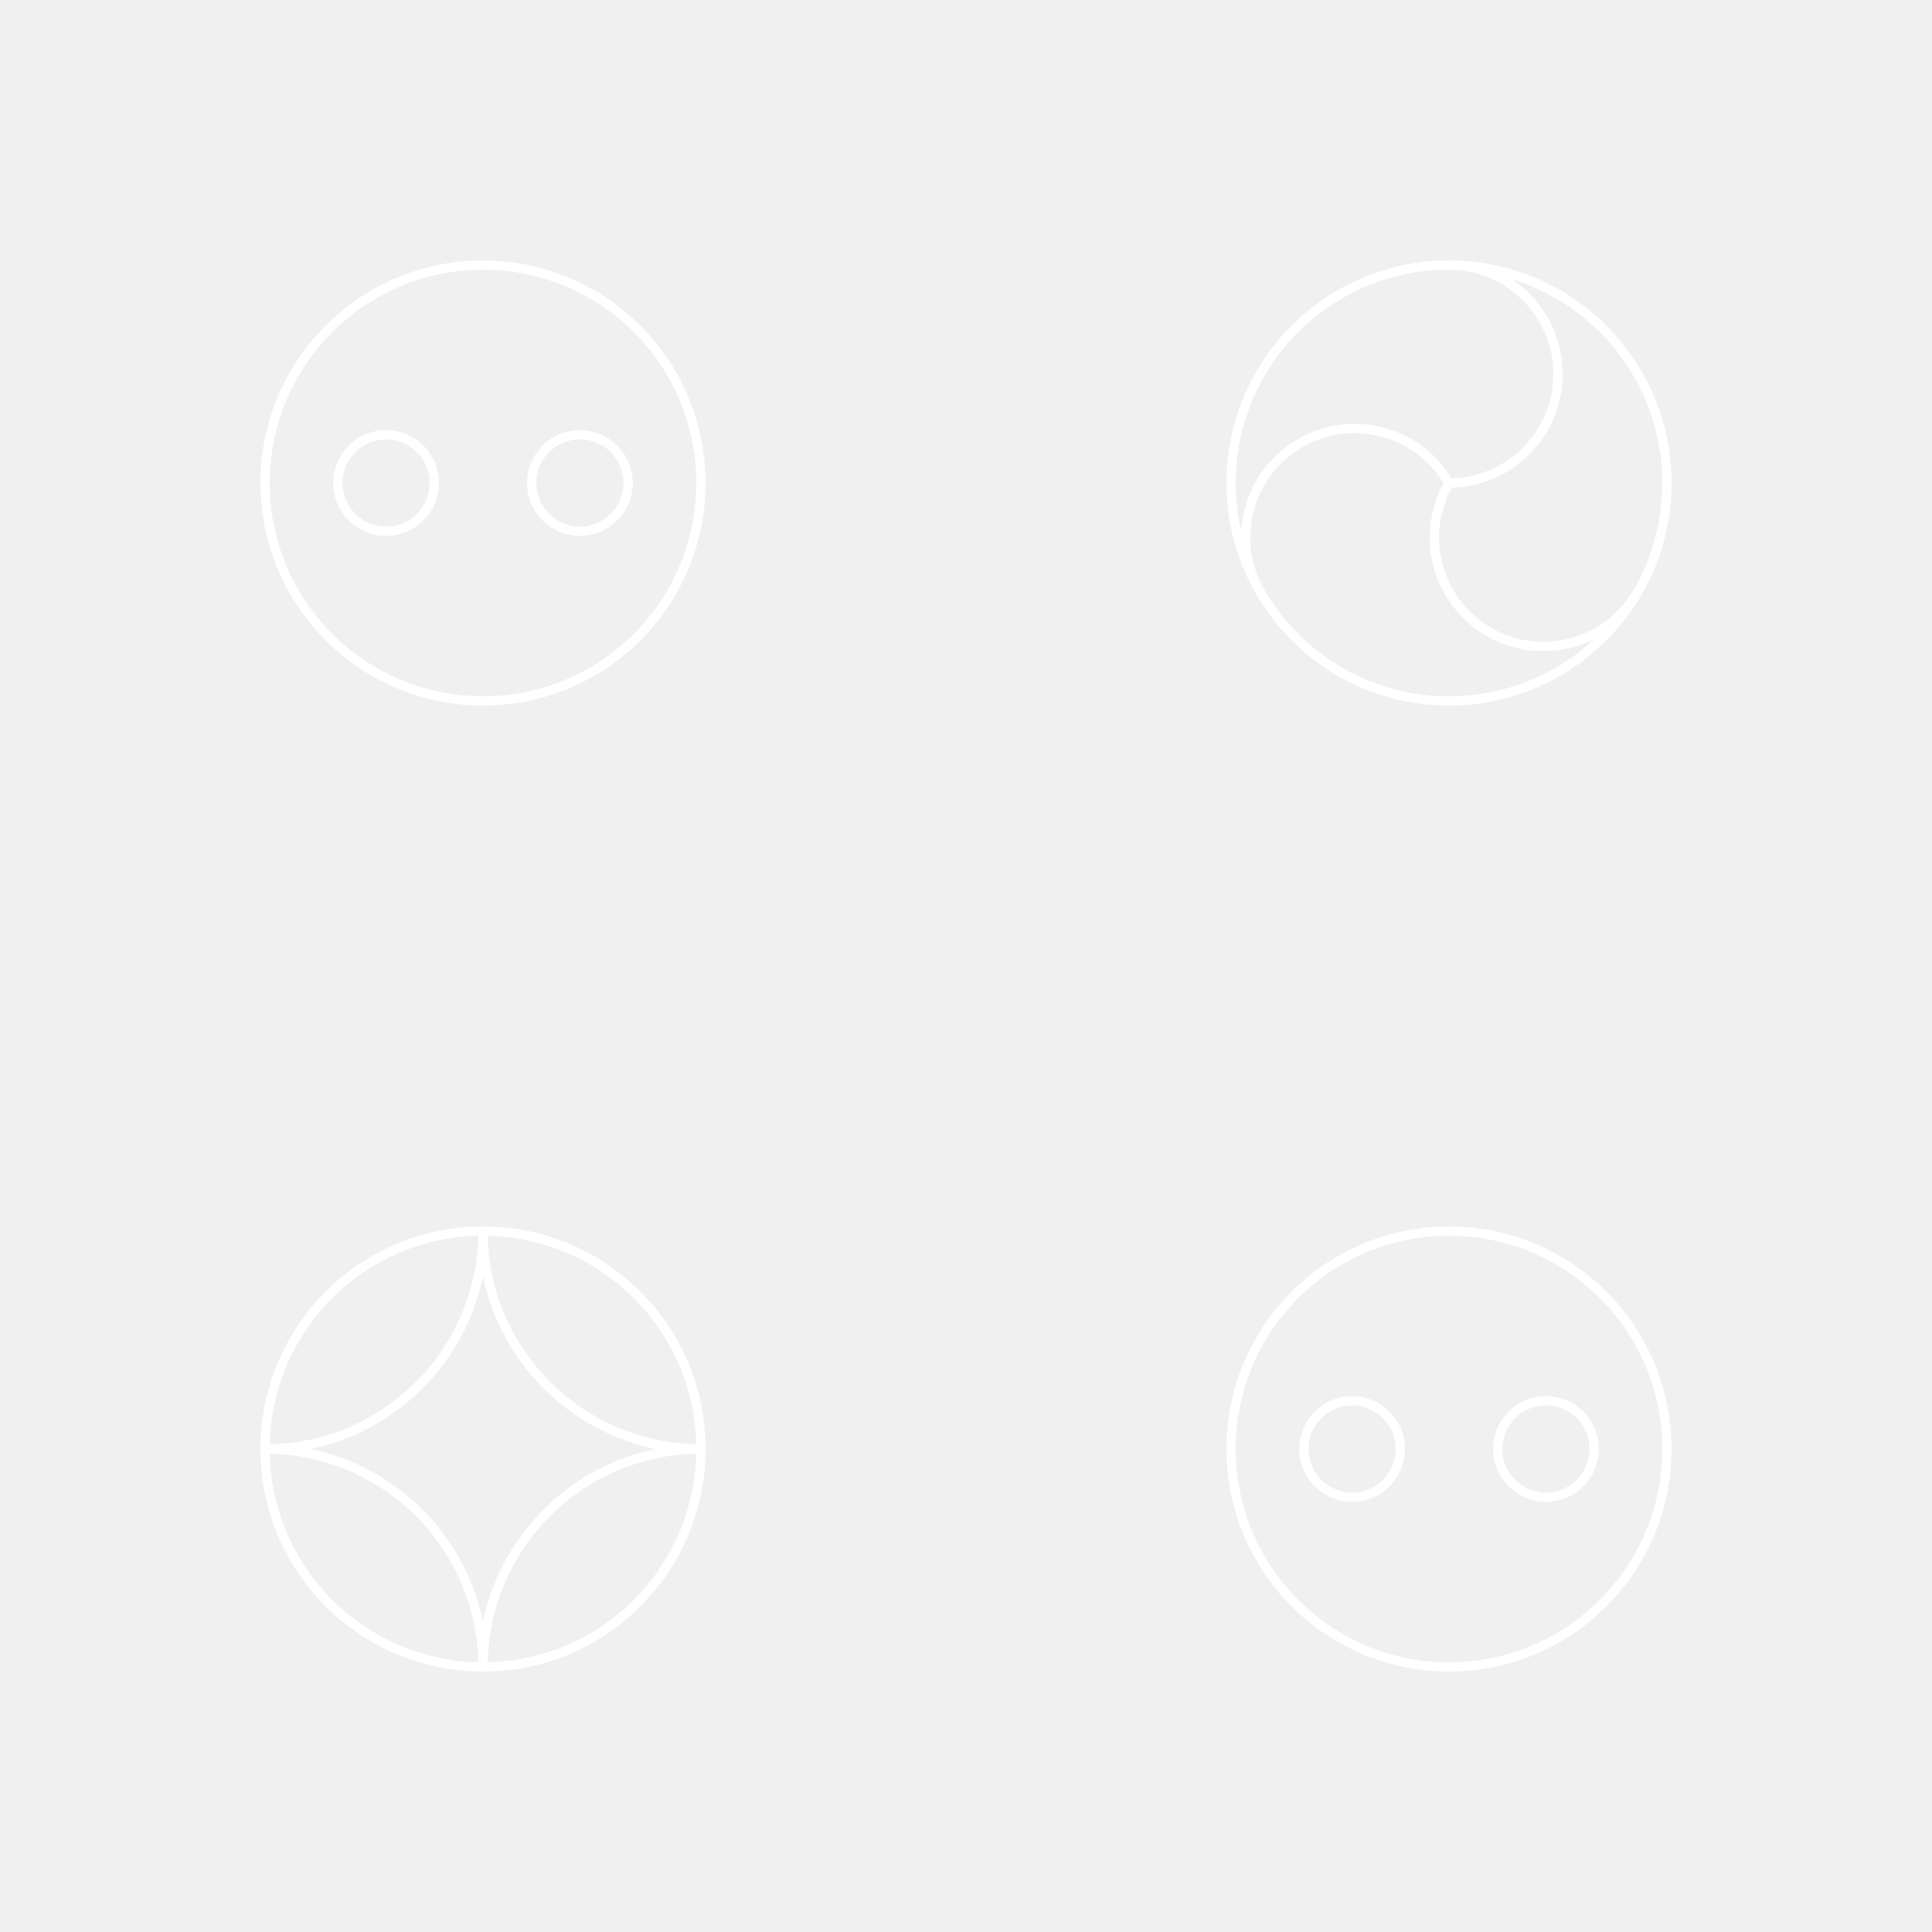
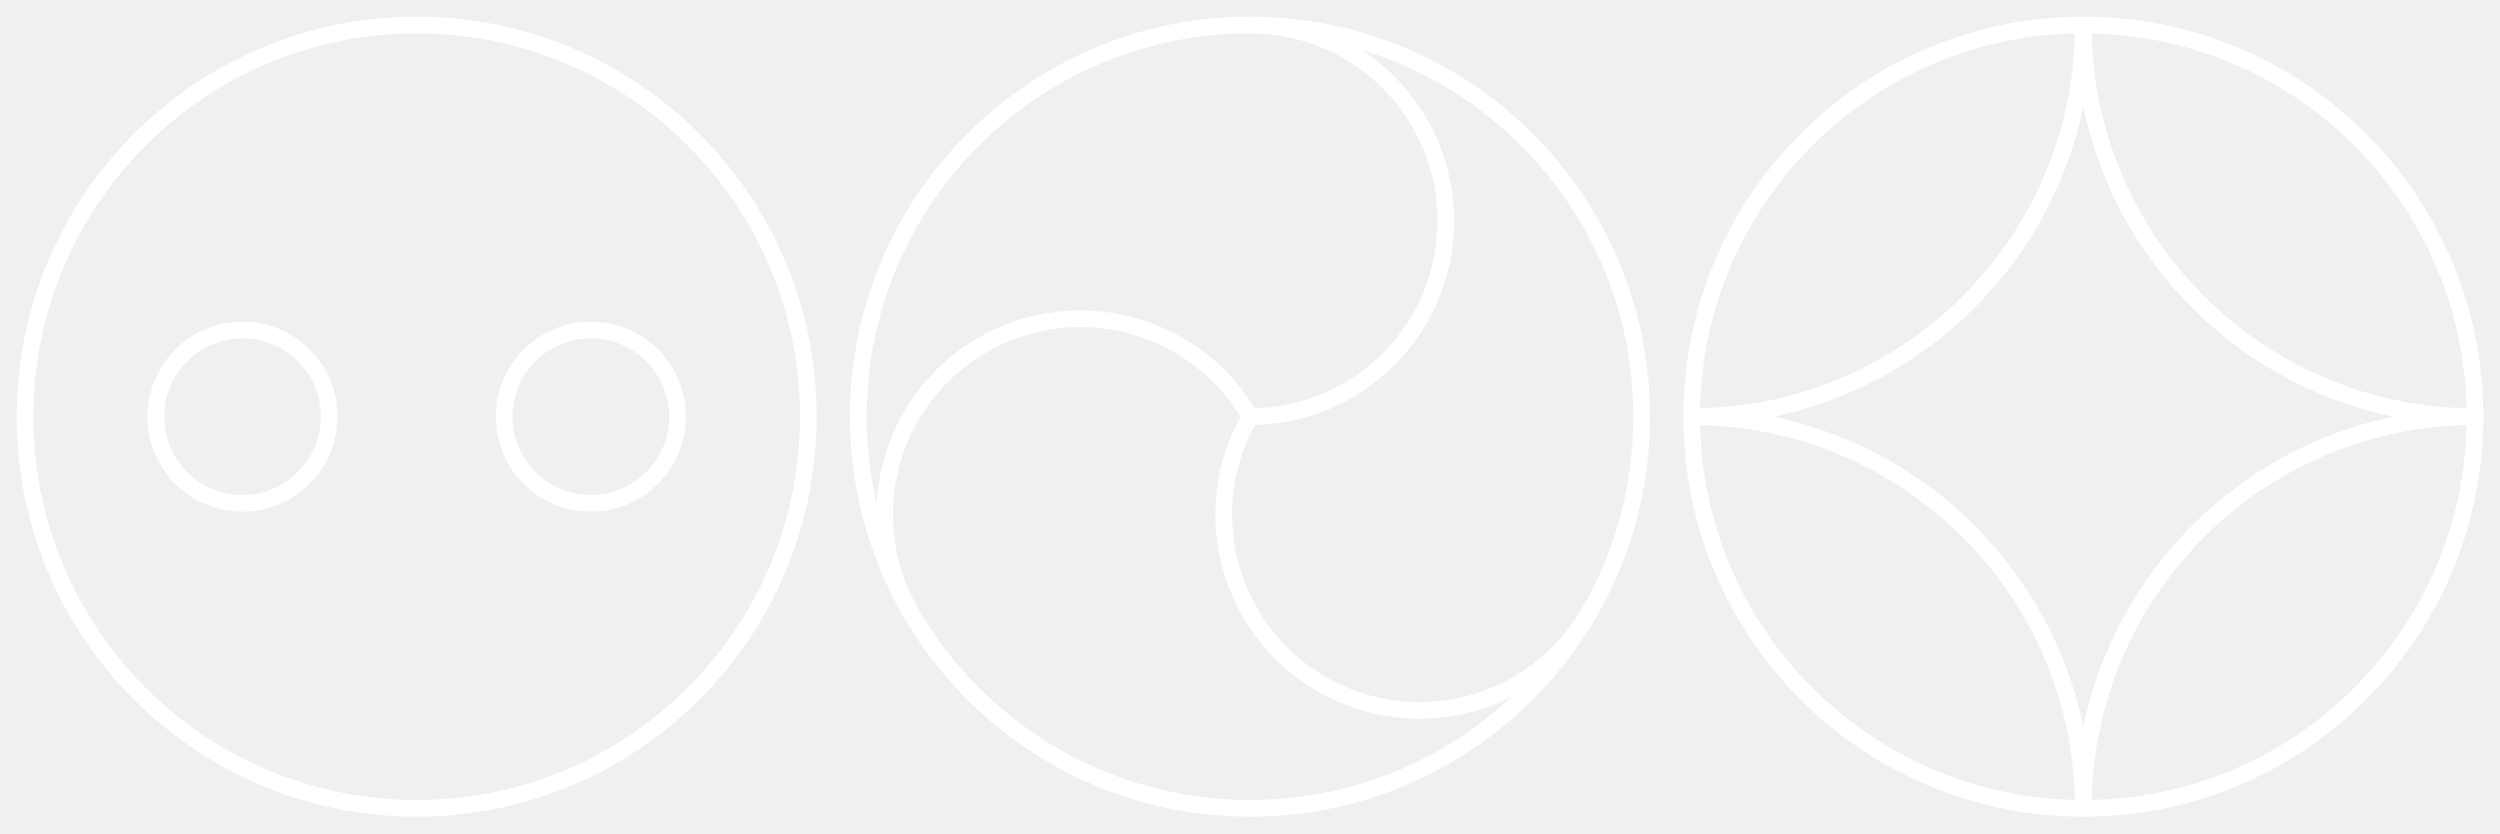
- <svg xmlns="http://www.w3.org/2000/svg" width="100" height="100">
+ <svg xmlns="http://www.w3.org/2000/svg" width="300" height="100">
  <g fill="none" stroke="white" stroke-width="2" stroke-linecap="round" stroke-linejoin="round">
    <defs>
      <g id="download-icon">
        <circle cx="50" cy="50" r="47" />
        <g clip-path="url(#main-circle-clipper-for-download )">
          <circle cx="3" cy="3" r="47" />
          <circle cx="97" cy="3" r="47" />
          <circle cx="3" cy="97" r="47" />
          <circle cx="97" cy="97" r="47" />
        </g>
      </g>
      <clipPath id="main-circle-clipper-for-download">
        <circle cx="50" cy="50" r="47" />
      </clipPath>
    </defs>
-     <g transform="translate(13, 13) scale(0.24)">
+     <g transform="translate(0, 0)">
      <circle cx="50" cy="50" r="47" />
      <circle cx="29.1" cy="50" r="10.4" />
      <circle cx="70.9" cy="50" r="10.4" />
    </g>
-     <g transform="translate(63, 13) scale(0.24)">
+     <g transform="translate(100, 0)">
      <circle cx="50" cy="50" r="47" />
      <path d="M 50,3 A 23.5,23.5 0 0 1 50,50" transform="rotate(0, 50, 50)" />
      <path d="M 50,3 A 23.5,23.5 0 0 1 50,50" transform="rotate(120, 50, 50)" />
      <path d="M 50,3 A 23.5,23.5 0 0 1 50,50" transform="rotate(240, 50, 50)" />
    </g>
-     <g transform="translate(13, 63) scale(0.24)">
+     <g transform="translate(200, 0)">
      <use href="#download-icon" />
-     </g>
-     <g transform="translate(63, 63) scale(0.24)">
-       <circle cx="50" cy="50" r="47" />
-       <circle cx="29.1" cy="50" r="10.4" />
-       <circle cx="70.9" cy="50" r="10.4" />
    </g>
  </g>
</svg>
